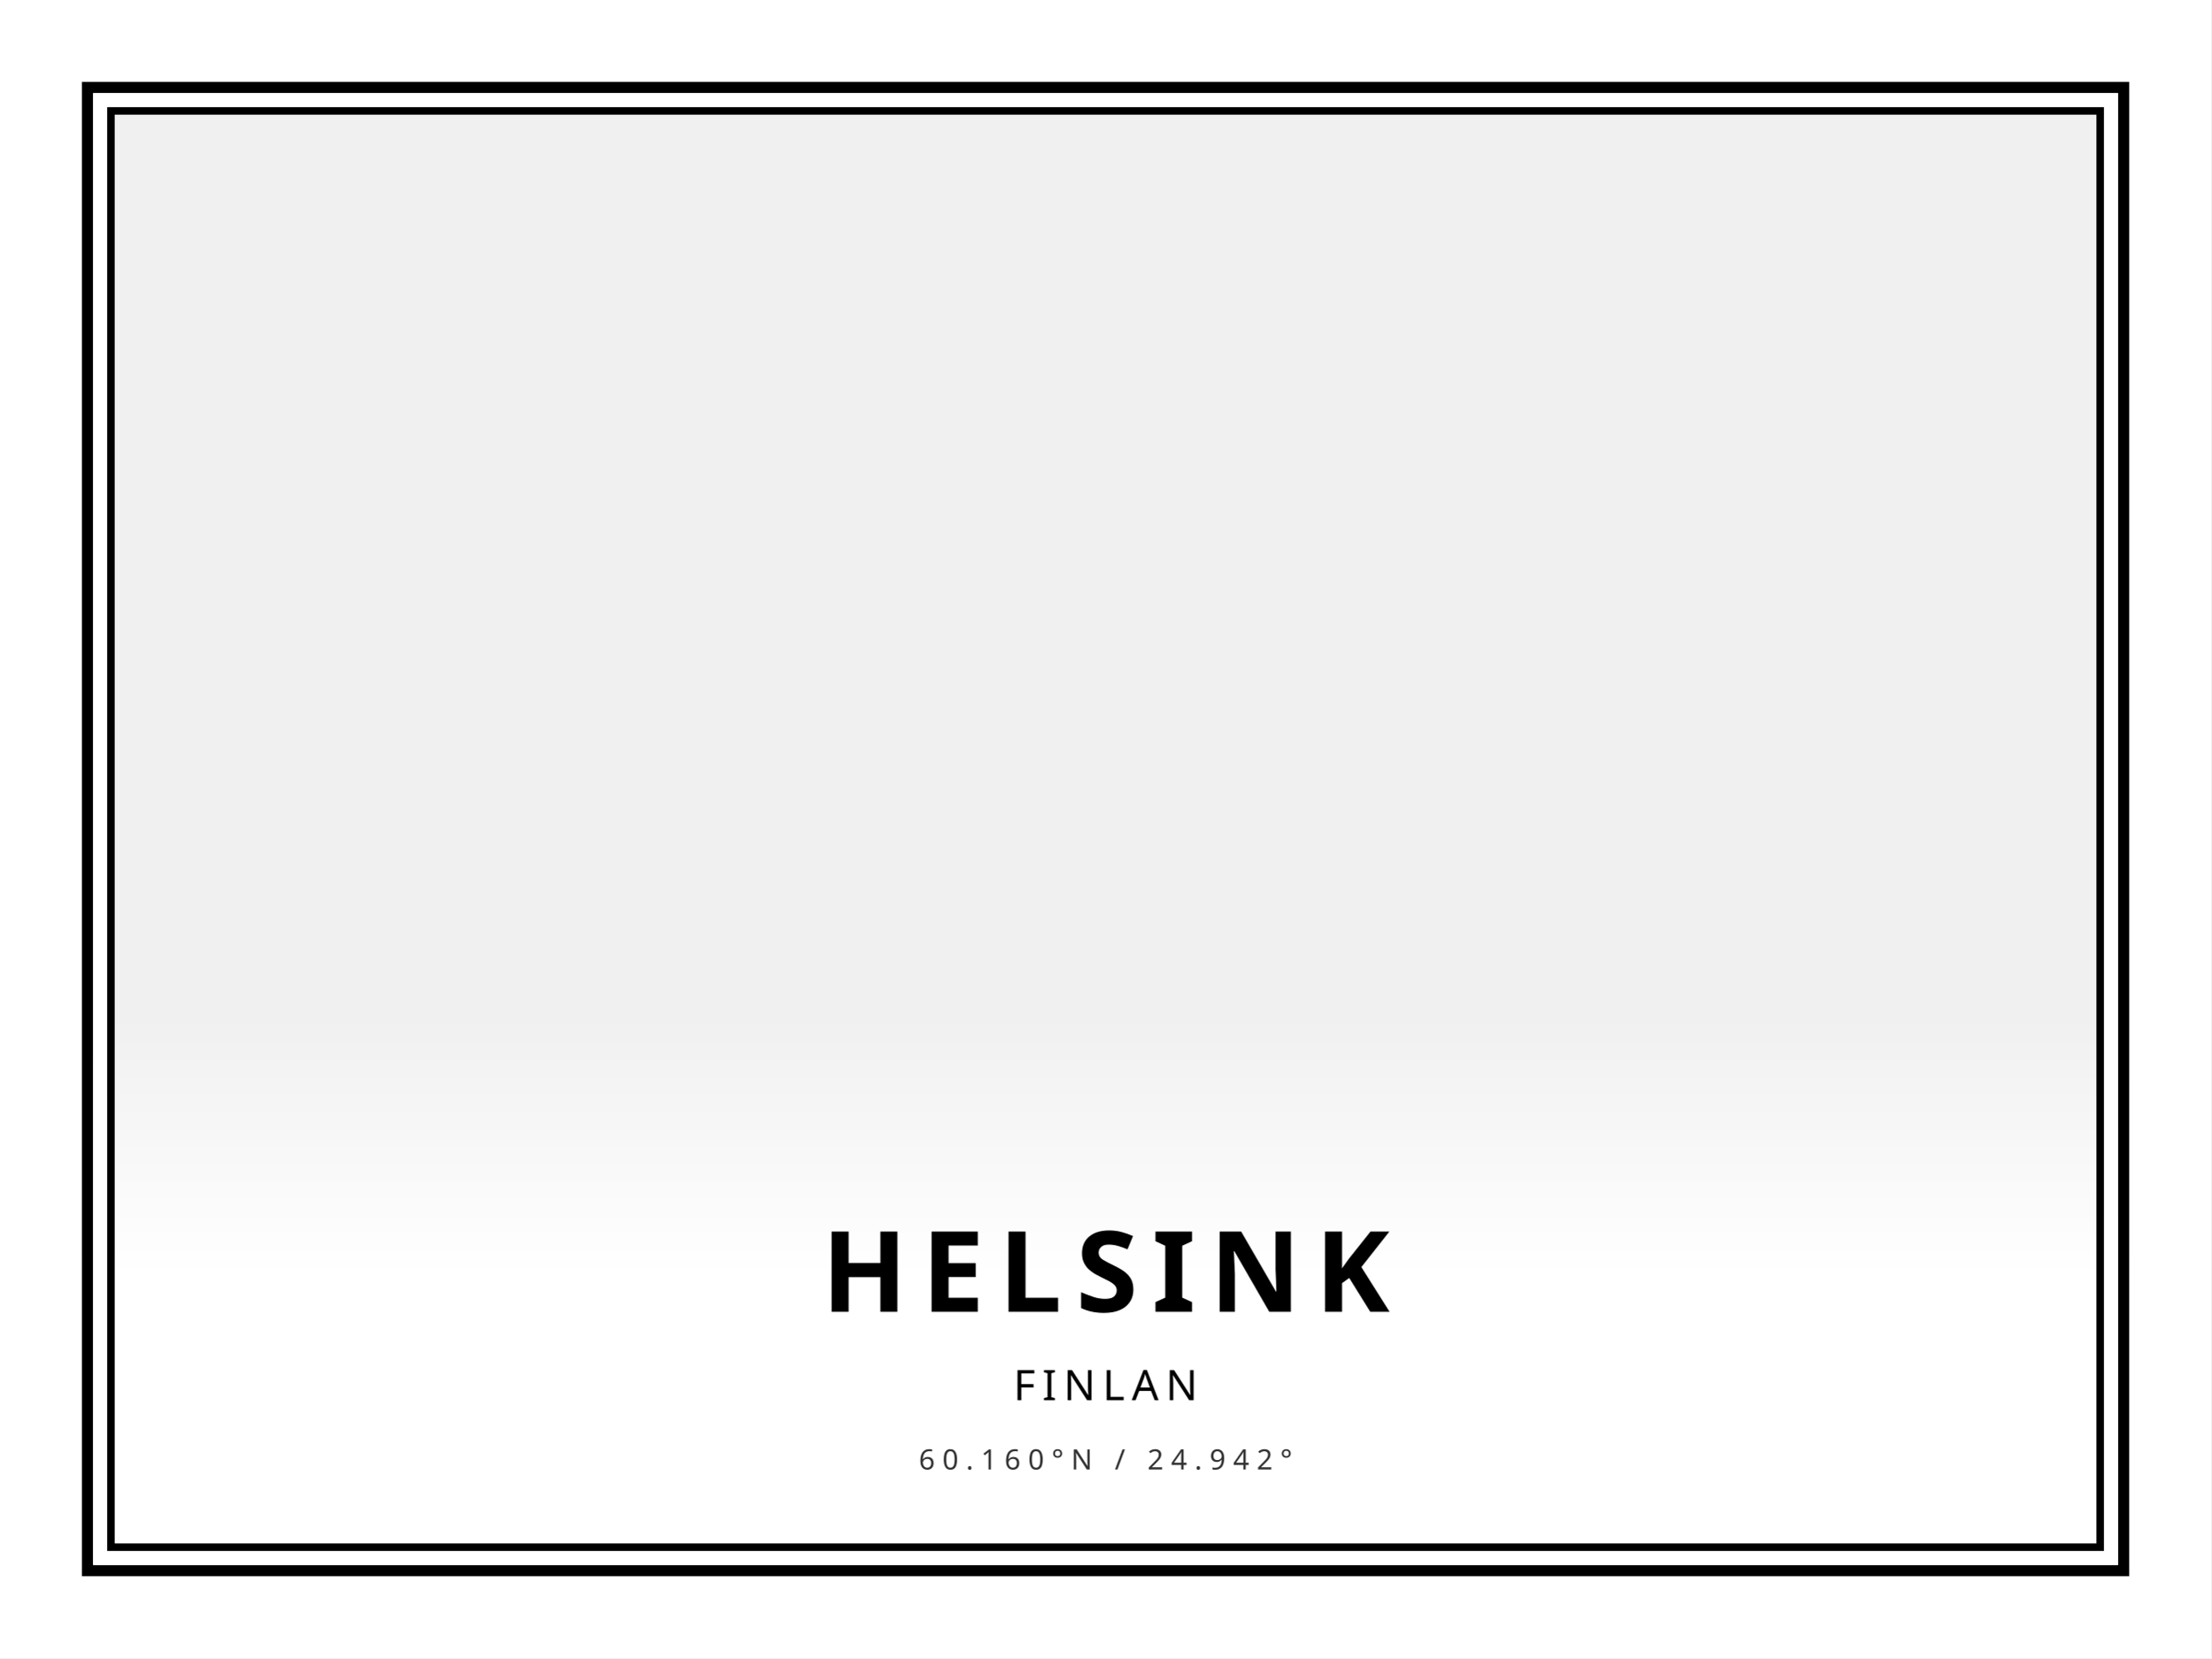
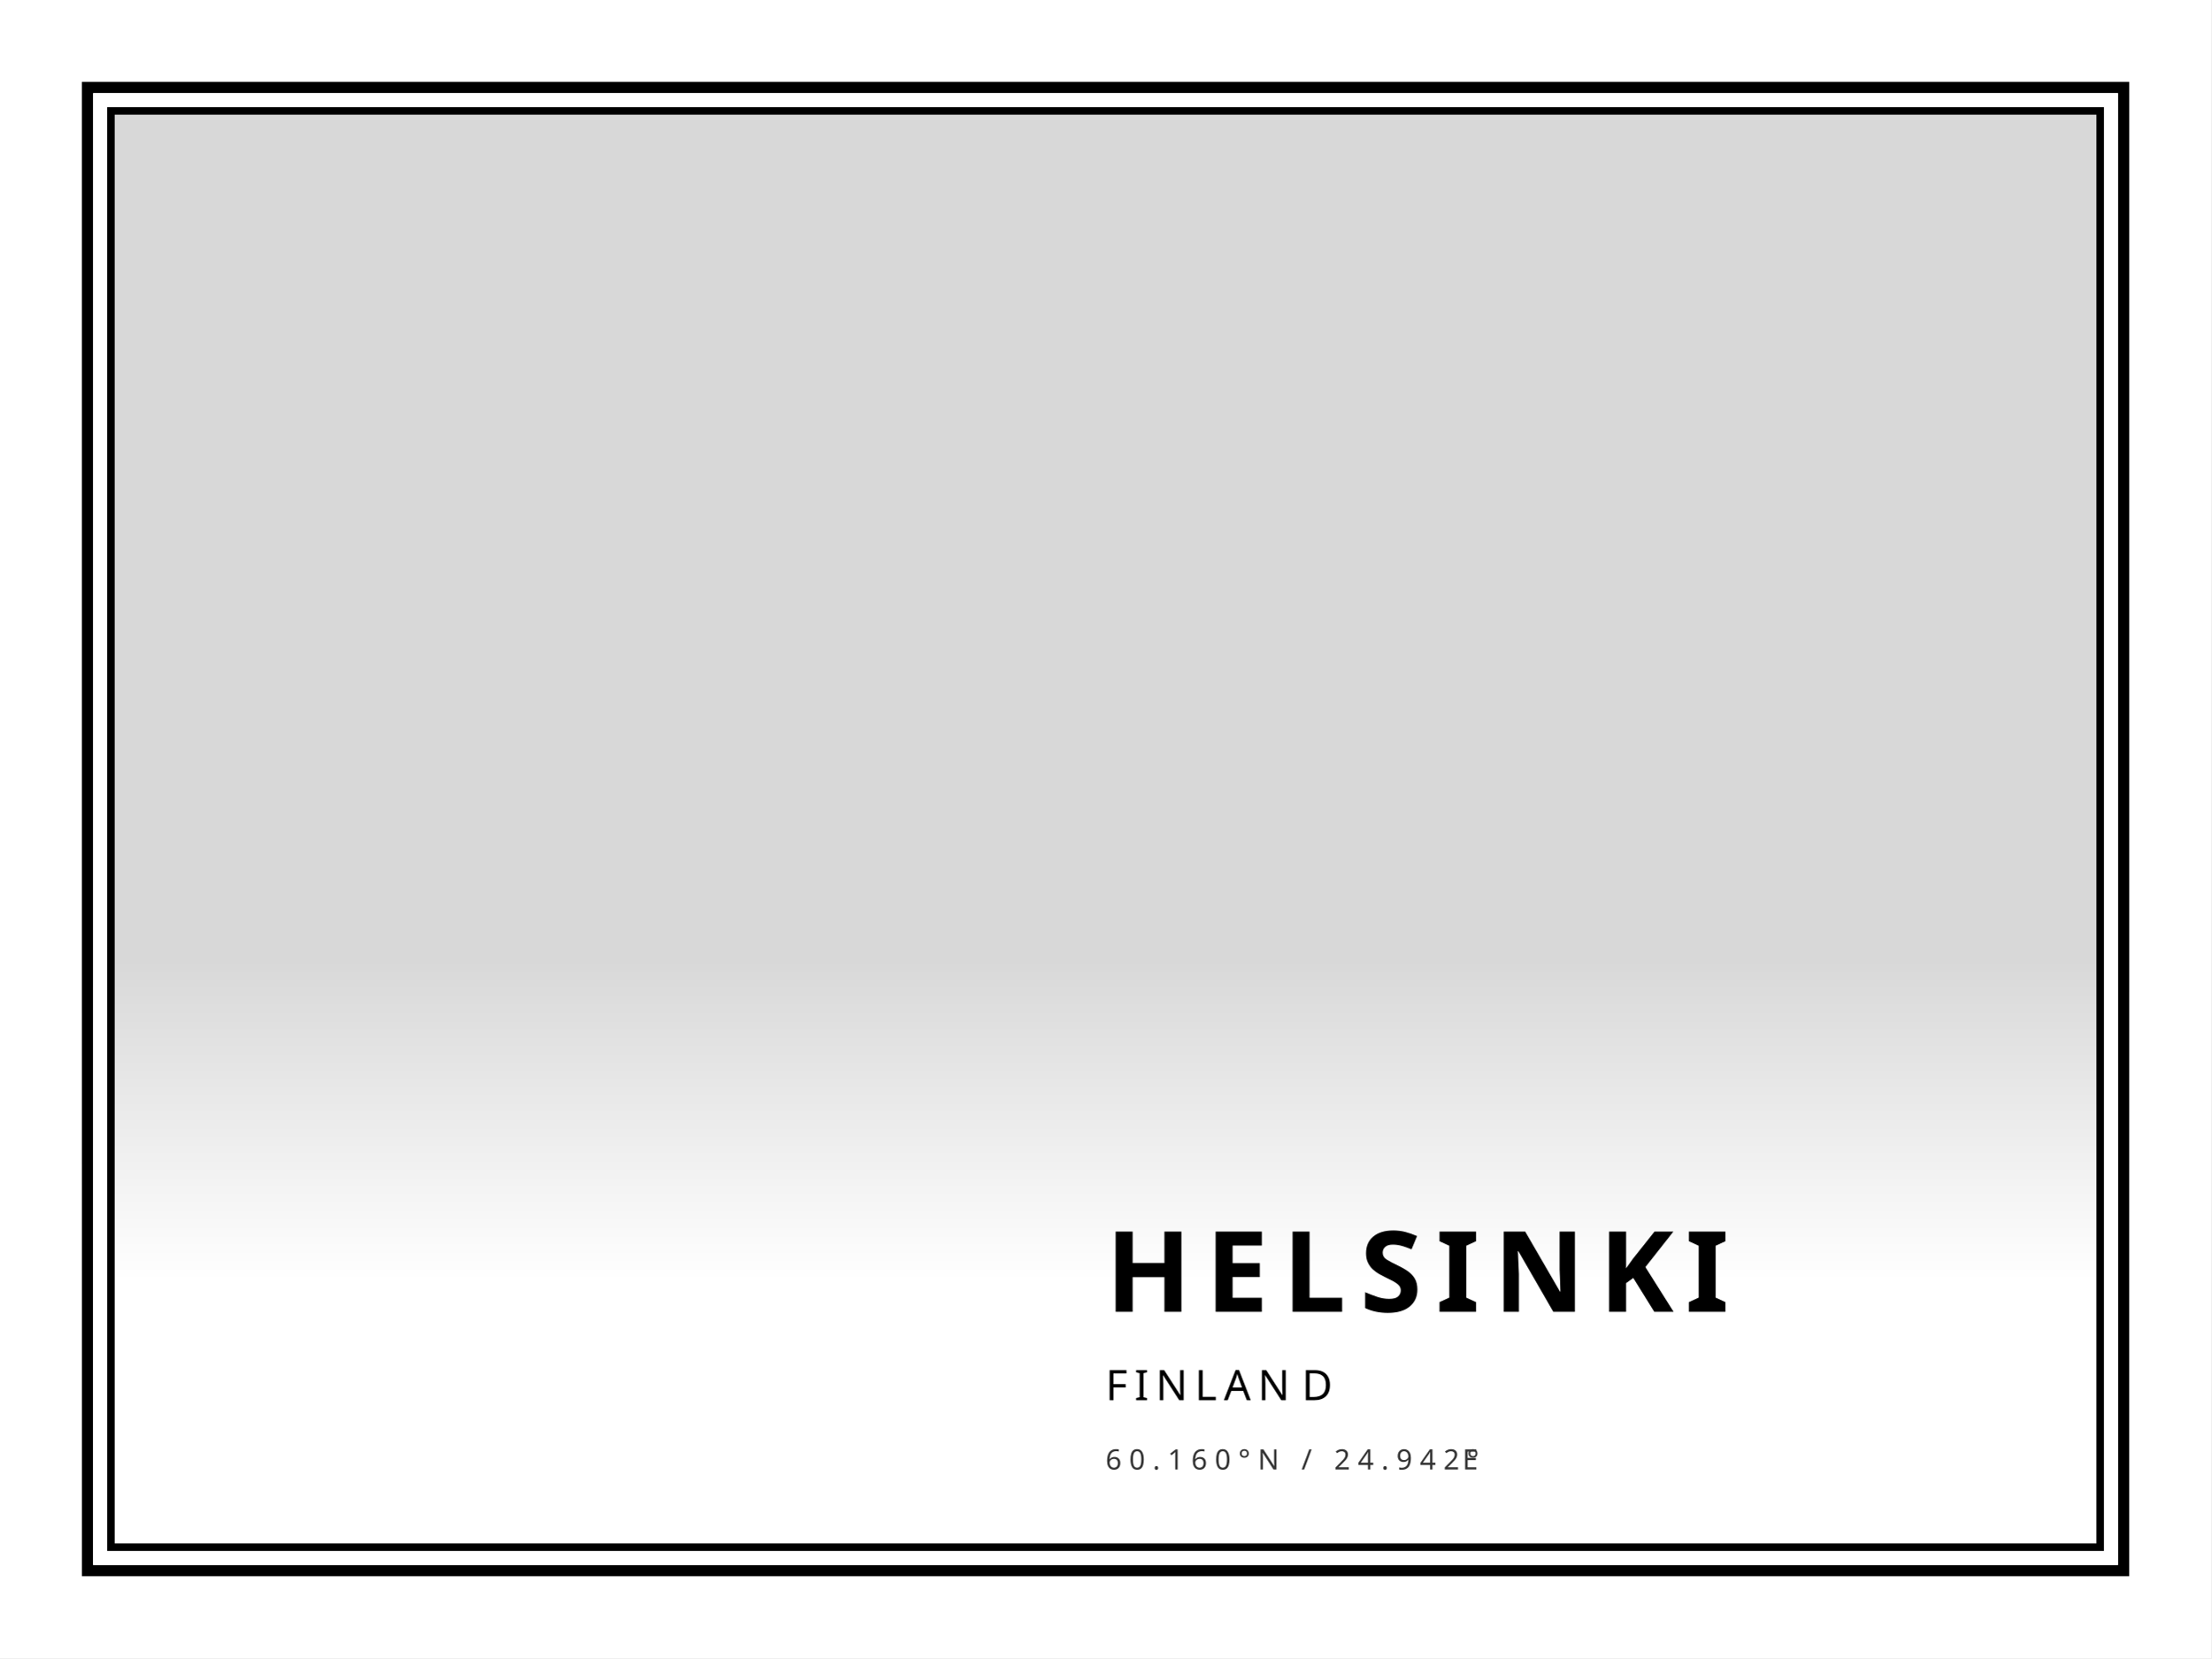
<svg xmlns="http://www.w3.org/2000/svg" width="4724px" height="3543px" viewBox="0 0 4724 3543" version="1.1">
  <defs>
-     <linearGradient x1="50%" y1="0%" x2="50%" y2="44.396%" id="linearGradient-1">
+     <linearGradient x1="50%" y1="0%" x2="50%" y2="50%" id="linearGradient-1">
      <stop stop-color="#FFF" stop-opacity="0" offset="0%" />
      <stop stop-color="#FFF" offset="100%" />
    </linearGradient>
  </defs>
  <g id="Page-2" stroke="none" stroke-width="1" fill="none" fill-rule="evenodd">
    <g id="30x40cm-landscape">
+       <rect id="hide-this" fill="#D8D8D8" x="0" y="0" width="4724" height="3543" />
      <path d="M0,0 L4724,0 L4724,3543 L0,3543 L0,0 Z M175,175 L4549,175 L4549,3368 L175,3368 L175,175 Z" id="white-padding" fill="#FFF" />
-       <rect id="gradient" fill="url(#linearGradient-1)" x="105" y="2171" width="4520" height="1257" />
+       <rect id="gradient" fill="url(#linearGradient-1)" x="105" y="2049" width="4520" height="1379" />
      <polygon id="black-outer-border" stroke="#000" stroke-width="24" points="187 3356 187 187 4537 187 4537 3356" />
      <polygon id="white-middle-border" stroke="#FFF" stroke-width="30" points="214 3329 214 214 4510 214 4510 3329" />
      <polygon id="black-inner-border" stroke="#000" stroke-width="16" points="237 3306 237 237 4487 237 4487 3306" />
      <g id="labels" transform="translate(2362, 2575)">
-         <g id="center" text-anchor="middle">
+         <g id="center">
          <text id="text" font-family="JosefinSans-Light, Josefin Sans" font-size="60" font-weight="300" letter-spacing="16" fill="#343434">
            <tspan x="0" y="565">60.160°N / 24.942°</tspan>
+             <tspan x="762.42" y="565">E</tspan>
          </text>
          <text id="small-header" font-family="JosefinSans, Josefin Sans" font-size="90" font-weight="normal" letter-spacing="15" fill="#000">
            <tspan x="0" y="417">FINLAN</tspan>
+             <tspan x="419.22" y="417">D</tspan>
          </text>
          <text id="header" font-family="JosefinSans-Bold, Josefin Sans" font-size="240" font-weight="bold" letter-spacing="30" fill="#000">
            <tspan x="0" y="228">HELSINK</tspan>
+             <tspan x="1238.64" y="228">I</tspan>
          </text>
        </g>
      </g>
    </g>
  </g>
</svg>
